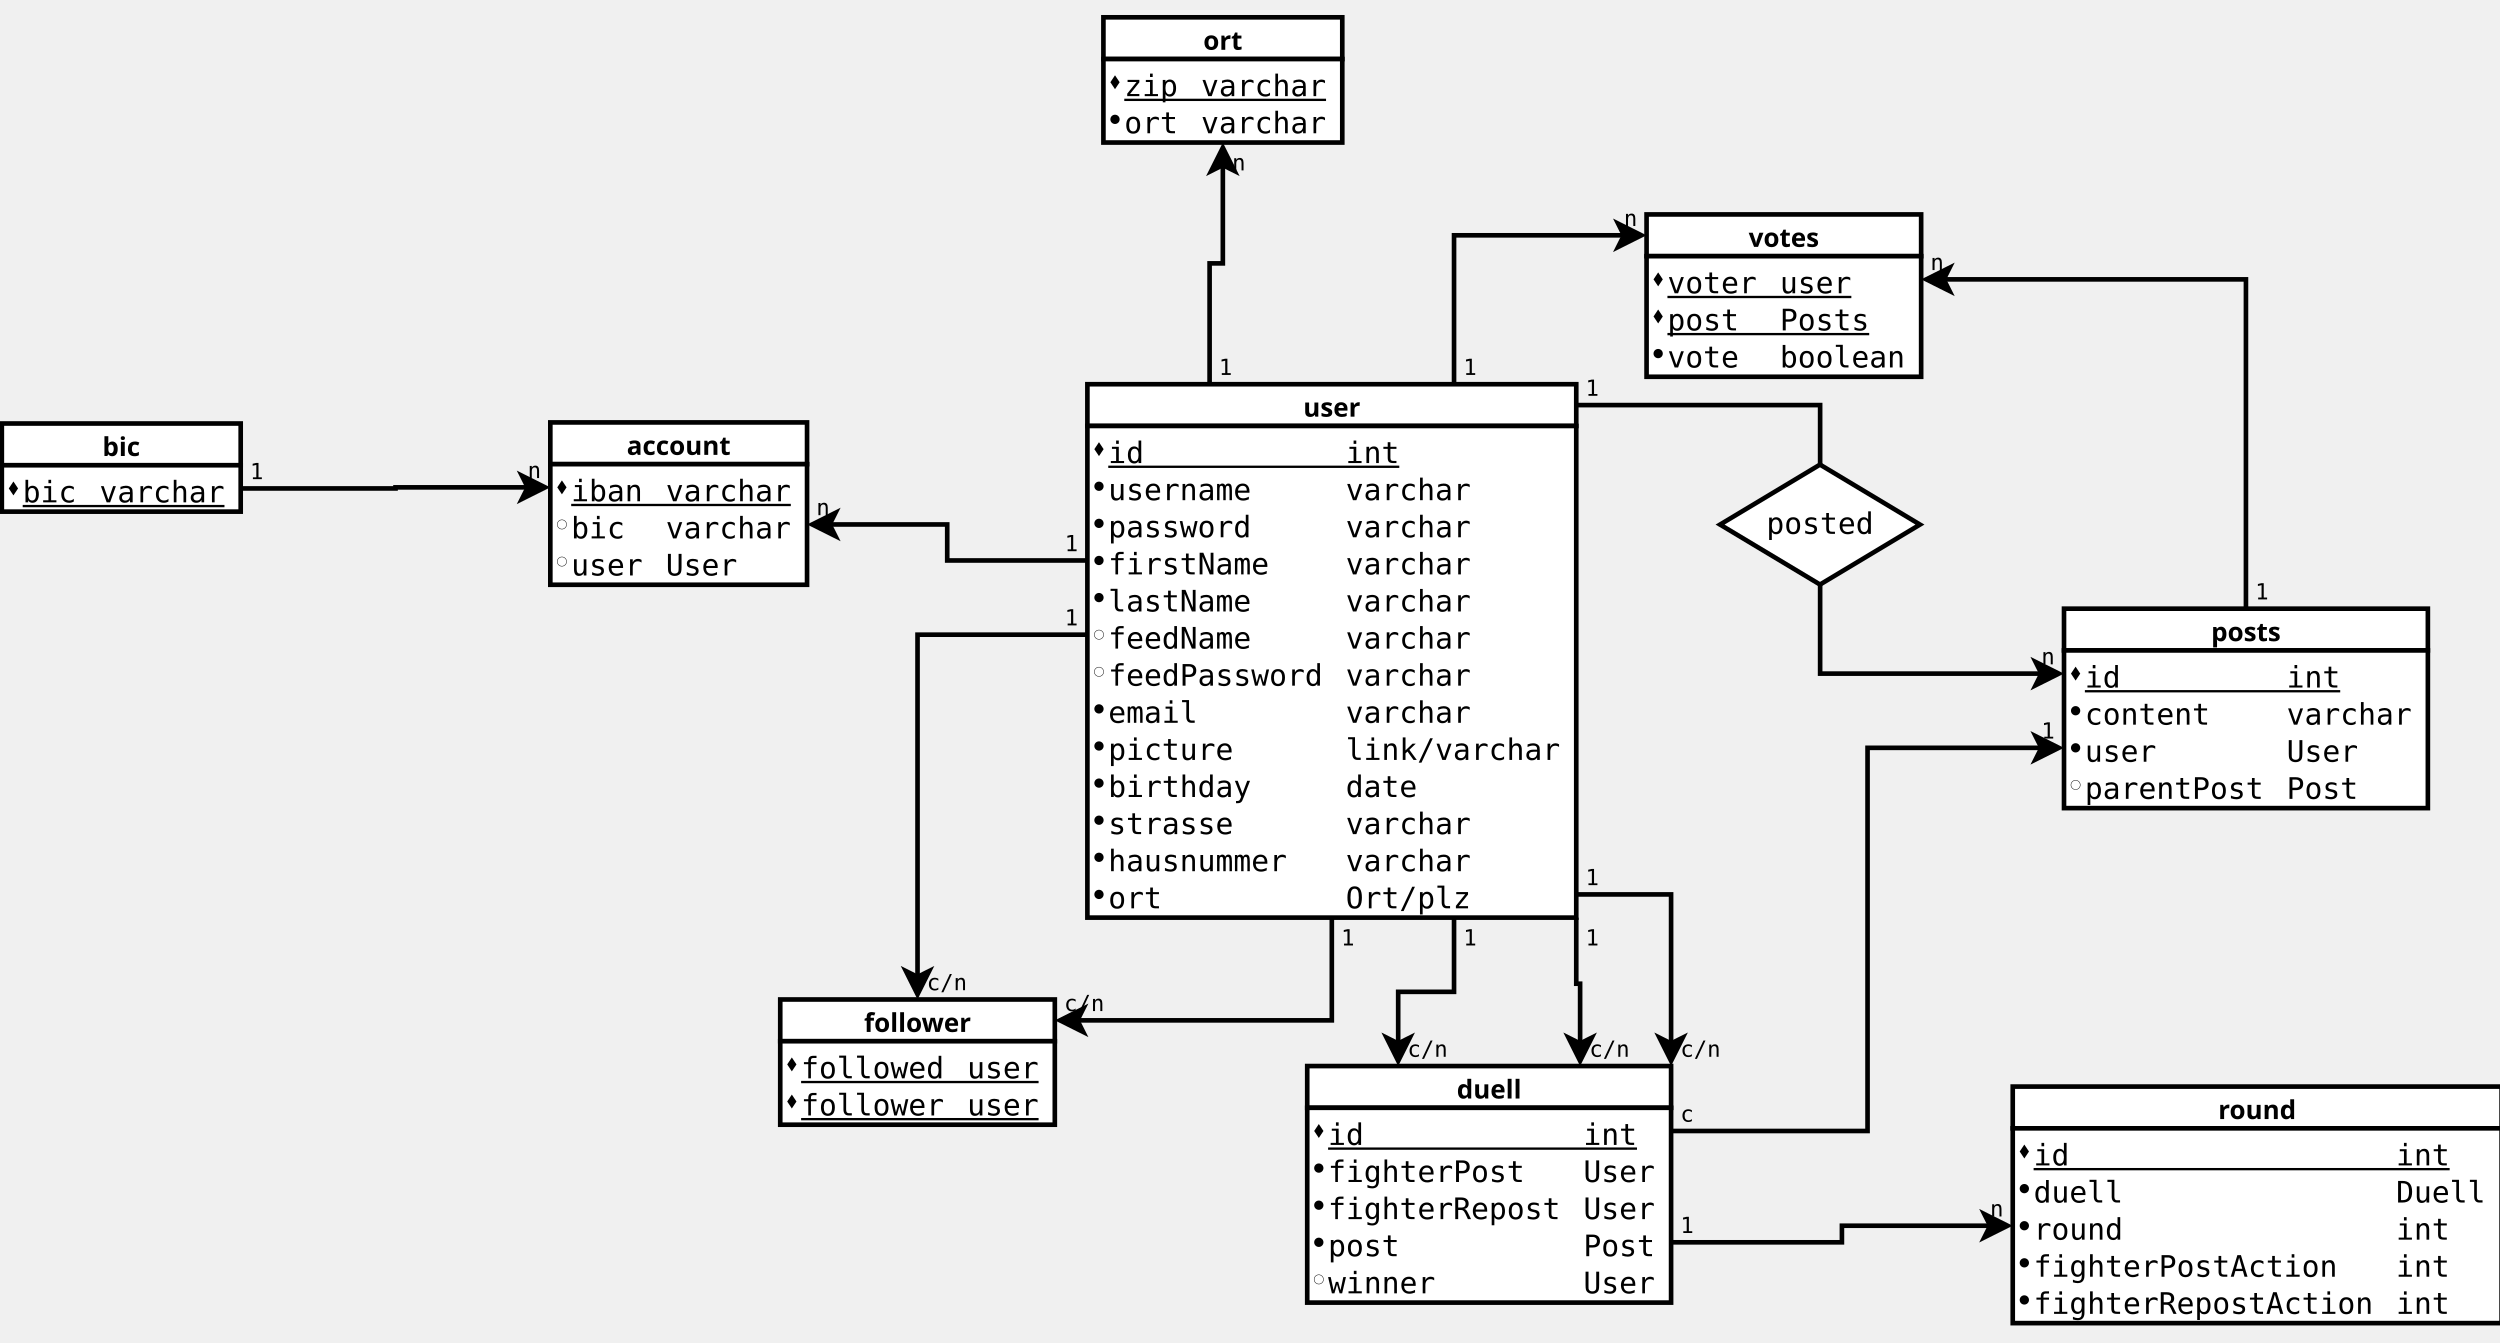
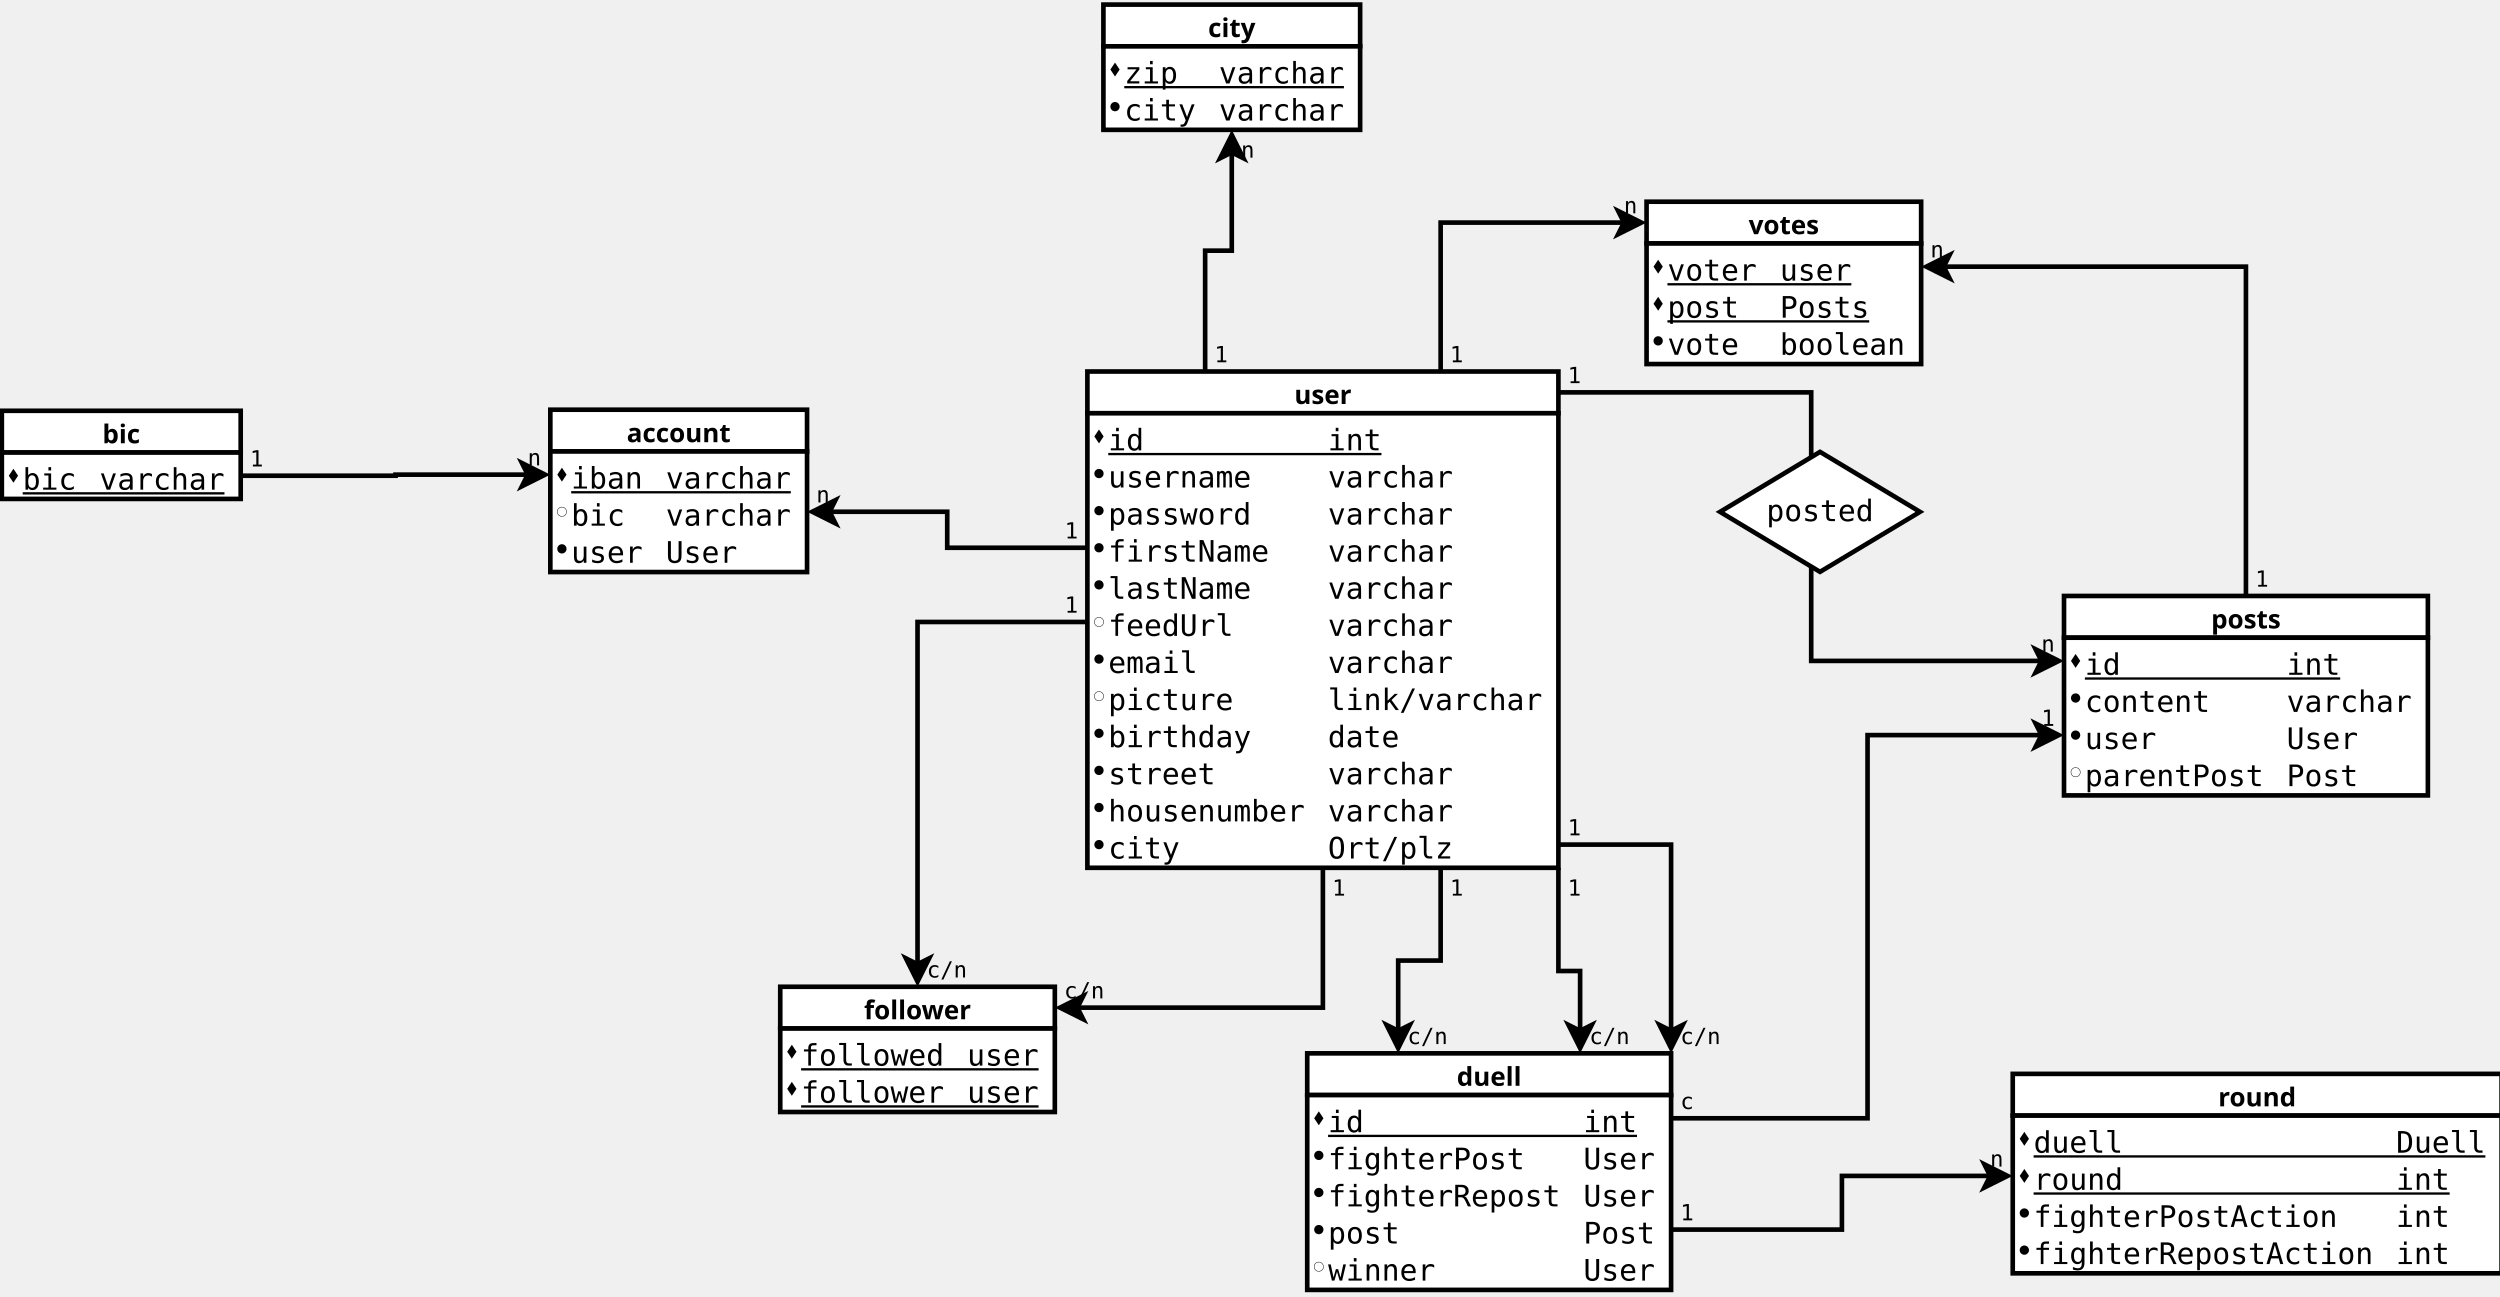
- <svg xmlns="http://www.w3.org/2000/svg" width="54cm" height="29cm" viewBox="-149 1 1078 564">
-   <g>
-     <rect style="fill: #ffffff" x="319.88" y="159.213" width="210.8" height="18" />
-     <rect style="fill: none; fill-opacity:0; stroke-width: 2; stroke: #000000" x="319.88" y="159.213" width="210.8" height="18" />
-     <text font-size="11.2" style="fill: #000000;text-anchor:middle;font-family:sans-serif;font-style:normal;font-weight:700" x="425.28" y="173.213">user</text>
-     <rect style="fill: #ffffff" x="319.88" y="177.213" width="210.8" height="212" />
-     <rect style="fill: none; fill-opacity:0; stroke-width: 2; stroke: #000000" x="319.88" y="177.213" width="210.8" height="212" />
+ <svg xmlns="http://www.w3.org/2000/svg" width="54cm" height="28cm" viewBox="-149 1 1078 555">
+   <g>
+     <rect style="fill: #ffffff" x="319.88" y="159.213" width="203.1" height="18" />
+     <rect style="fill: none; fill-opacity:0; stroke-width: 2; stroke: #000000" x="319.88" y="159.213" width="203.1" height="18" />
+     <text font-size="11.2" style="fill: #000000;text-anchor:middle;font-family:sans-serif;font-style:normal;font-weight:700" x="421.43" y="173.213">user</text>
+     <rect style="fill: #ffffff" x="319.88" y="177.213" width="203.1" height="196" />
+     <rect style="fill: none; fill-opacity:0; stroke-width: 2; stroke: #000000" x="319.88" y="177.213" width="203.1" height="196" />
    <polygon style="fill: #000000" points="322.88,187.213 324.88,190.213 326.88,187.213 324.88,184.213 " />
    <text font-size="12.8" style="fill: #000000;text-anchor:start;font-family:monospace;font-style:normal;font-weight:normal" x="328.88" y="193.213">id</text>
-     <text font-size="12.8" style="fill: #000000;text-anchor:start;font-family:monospace;font-style:normal;font-weight:normal" x="431.28" y="193.213">int</text>
-     <line style="fill: none; fill-opacity:0; stroke-width: 1; stroke: #000000" x1="328.88" y1="194.813" x2="454.38" y2="194.813" />
+     <text font-size="12.8" style="fill: #000000;text-anchor:start;font-family:monospace;font-style:normal;font-weight:normal" x="423.58" y="193.213">int</text>
+     <line style="fill: none; fill-opacity:0; stroke-width: 1; stroke: #000000" x1="328.88" y1="194.813" x2="446.68" y2="194.813" />
    <ellipse style="fill: #000000" cx="324.88" cy="203.213" rx="2" ry="2" />
    <text font-size="12.8" style="fill: #000000;text-anchor:start;font-family:monospace;font-style:normal;font-weight:normal" x="328.88" y="209.213">username</text>
-     <text font-size="12.8" style="fill: #000000;text-anchor:start;font-family:monospace;font-style:normal;font-weight:normal" x="431.28" y="209.213">varchar</text>
+     <text font-size="12.8" style="fill: #000000;text-anchor:start;font-family:monospace;font-style:normal;font-weight:normal" x="423.58" y="209.213">varchar</text>
    <ellipse style="fill: #000000" cx="324.88" cy="219.213" rx="2" ry="2" />
    <text font-size="12.8" style="fill: #000000;text-anchor:start;font-family:monospace;font-style:normal;font-weight:normal" x="328.88" y="225.213">password</text>
-     <text font-size="12.8" style="fill: #000000;text-anchor:start;font-family:monospace;font-style:normal;font-weight:normal" x="431.28" y="225.213">varchar</text>
+     <text font-size="12.8" style="fill: #000000;text-anchor:start;font-family:monospace;font-style:normal;font-weight:normal" x="423.58" y="225.213">varchar</text>
    <ellipse style="fill: #000000" cx="324.88" cy="235.213" rx="2" ry="2" />
    <text font-size="12.8" style="fill: #000000;text-anchor:start;font-family:monospace;font-style:normal;font-weight:normal" x="328.88" y="241.213">firstName</text>
-     <text font-size="12.8" style="fill: #000000;text-anchor:start;font-family:monospace;font-style:normal;font-weight:normal" x="431.28" y="241.213">varchar</text>
+     <text font-size="12.8" style="fill: #000000;text-anchor:start;font-family:monospace;font-style:normal;font-weight:normal" x="423.58" y="241.213">varchar</text>
    <ellipse style="fill: #000000" cx="324.88" cy="251.213" rx="2" ry="2" />
    <text font-size="12.8" style="fill: #000000;text-anchor:start;font-family:monospace;font-style:normal;font-weight:normal" x="328.88" y="257.213">lastName</text>
-     <text font-size="12.8" style="fill: #000000;text-anchor:start;font-family:monospace;font-style:normal;font-weight:normal" x="431.28" y="257.213">varchar</text>
+     <text font-size="12.8" style="fill: #000000;text-anchor:start;font-family:monospace;font-style:normal;font-weight:normal" x="423.58" y="257.213">varchar</text>
    <ellipse style="fill: none; fill-opacity:0; stroke-width: 0.2; stroke: #000000" cx="324.88" cy="267.213" rx="2" ry="2" />
-     <text font-size="12.8" style="fill: #000000;text-anchor:start;font-family:monospace;font-style:normal;font-weight:normal" x="328.88" y="273.213">feedName</text>
-     <text font-size="12.8" style="fill: #000000;text-anchor:start;font-family:monospace;font-style:normal;font-weight:normal" x="431.28" y="273.213">varchar</text>
-     <ellipse style="fill: none; fill-opacity:0; stroke-width: 0.2; stroke: #000000" cx="324.88" cy="283.213" rx="2" ry="2" />
-     <text font-size="12.8" style="fill: #000000;text-anchor:start;font-family:monospace;font-style:normal;font-weight:normal" x="328.88" y="289.213">feedPassword</text>
-     <text font-size="12.8" style="fill: #000000;text-anchor:start;font-family:monospace;font-style:normal;font-weight:normal" x="431.28" y="289.213">varchar</text>
-     <ellipse style="fill: #000000" cx="324.88" cy="299.213" rx="2" ry="2" />
-     <text font-size="12.8" style="fill: #000000;text-anchor:start;font-family:monospace;font-style:normal;font-weight:normal" x="328.88" y="305.213">email</text>
-     <text font-size="12.8" style="fill: #000000;text-anchor:start;font-family:monospace;font-style:normal;font-weight:normal" x="431.28" y="305.213">varchar</text>
+     <text font-size="12.8" style="fill: #000000;text-anchor:start;font-family:monospace;font-style:normal;font-weight:normal" x="328.88" y="273.213">feedUrl</text>
+     <text font-size="12.8" style="fill: #000000;text-anchor:start;font-family:monospace;font-style:normal;font-weight:normal" x="423.58" y="273.213">varchar</text>
+     <ellipse style="fill: #000000" cx="324.88" cy="283.213" rx="2" ry="2" />
+     <text font-size="12.8" style="fill: #000000;text-anchor:start;font-family:monospace;font-style:normal;font-weight:normal" x="328.88" y="289.213">email</text>
+     <text font-size="12.8" style="fill: #000000;text-anchor:start;font-family:monospace;font-style:normal;font-weight:normal" x="423.58" y="289.213">varchar</text>
+     <ellipse style="fill: none; fill-opacity:0; stroke-width: 0.2; stroke: #000000" cx="324.88" cy="299.213" rx="2" ry="2" />
+     <text font-size="12.8" style="fill: #000000;text-anchor:start;font-family:monospace;font-style:normal;font-weight:normal" x="328.88" y="305.213">picture</text>
+     <text font-size="12.8" style="fill: #000000;text-anchor:start;font-family:monospace;font-style:normal;font-weight:normal" x="423.58" y="305.213">link/varchar</text>
    <ellipse style="fill: #000000" cx="324.88" cy="315.213" rx="2" ry="2" />
-     <text font-size="12.8" style="fill: #000000;text-anchor:start;font-family:monospace;font-style:normal;font-weight:normal" x="328.88" y="321.213">picture</text>
-     <text font-size="12.8" style="fill: #000000;text-anchor:start;font-family:monospace;font-style:normal;font-weight:normal" x="431.28" y="321.213">link/varchar</text>
+     <text font-size="12.8" style="fill: #000000;text-anchor:start;font-family:monospace;font-style:normal;font-weight:normal" x="328.88" y="321.213">birthday</text>
+     <text font-size="12.8" style="fill: #000000;text-anchor:start;font-family:monospace;font-style:normal;font-weight:normal" x="423.58" y="321.213">date</text>
    <ellipse style="fill: #000000" cx="324.88" cy="331.213" rx="2" ry="2" />
-     <text font-size="12.8" style="fill: #000000;text-anchor:start;font-family:monospace;font-style:normal;font-weight:normal" x="328.88" y="337.213">birthday</text>
-     <text font-size="12.8" style="fill: #000000;text-anchor:start;font-family:monospace;font-style:normal;font-weight:normal" x="431.28" y="337.213">date</text>
+     <text font-size="12.8" style="fill: #000000;text-anchor:start;font-family:monospace;font-style:normal;font-weight:normal" x="328.88" y="337.213">street</text>
+     <text font-size="12.8" style="fill: #000000;text-anchor:start;font-family:monospace;font-style:normal;font-weight:normal" x="423.58" y="337.213">varchar</text>
    <ellipse style="fill: #000000" cx="324.88" cy="347.213" rx="2" ry="2" />
-     <text font-size="12.8" style="fill: #000000;text-anchor:start;font-family:monospace;font-style:normal;font-weight:normal" x="328.88" y="353.213">strasse</text>
-     <text font-size="12.8" style="fill: #000000;text-anchor:start;font-family:monospace;font-style:normal;font-weight:normal" x="431.28" y="353.213">varchar</text>
+     <text font-size="12.8" style="fill: #000000;text-anchor:start;font-family:monospace;font-style:normal;font-weight:normal" x="328.88" y="353.213">housenumber</text>
+     <text font-size="12.8" style="fill: #000000;text-anchor:start;font-family:monospace;font-style:normal;font-weight:normal" x="423.58" y="353.213">varchar</text>
    <ellipse style="fill: #000000" cx="324.88" cy="363.213" rx="2" ry="2" />
-     <text font-size="12.8" style="fill: #000000;text-anchor:start;font-family:monospace;font-style:normal;font-weight:normal" x="328.88" y="369.213">hausnummer</text>
-     <text font-size="12.8" style="fill: #000000;text-anchor:start;font-family:monospace;font-style:normal;font-weight:normal" x="431.28" y="369.213">varchar</text>
-     <ellipse style="fill: #000000" cx="324.88" cy="379.213" rx="2" ry="2" />
-     <text font-size="12.8" style="fill: #000000;text-anchor:start;font-family:monospace;font-style:normal;font-weight:normal" x="328.88" y="385.213">ort</text>
-     <text font-size="12.8" style="fill: #000000;text-anchor:start;font-family:monospace;font-style:normal;font-weight:normal" x="431.28" y="385.213">Ort/plz</text>
+     <text font-size="12.8" style="fill: #000000;text-anchor:start;font-family:monospace;font-style:normal;font-weight:normal" x="328.88" y="369.213">city</text>
+     <text font-size="12.8" style="fill: #000000;text-anchor:start;font-family:monospace;font-style:normal;font-weight:normal" x="423.58" y="369.213">Ort/plz</text>
  </g>
  <g>
    <rect style="fill: #ffffff" x="741" y="256" width="156.9" height="18" />
    <rect style="fill: none; fill-opacity:0; stroke-width: 2; stroke: #000000" x="741" y="256" width="156.9" height="18" />
    <text font-size="11.2" style="fill: #000000;text-anchor:middle;font-family:sans-serif;font-style:normal;font-weight:700" x="819.45" y="270">posts</text>
    <rect style="fill: #ffffff" x="741" y="274" width="156.9" height="68" />
    <rect style="fill: none; fill-opacity:0; stroke-width: 2; stroke: #000000" x="741" y="274" width="156.9" height="68" />
    <polygon style="fill: #000000" points="744,284 746,287 748,284 746,281 " />
    <text font-size="12.8" style="fill: #000000;text-anchor:start;font-family:monospace;font-style:normal;font-weight:normal" x="750" y="290">id</text>
    <text font-size="12.8" style="fill: #000000;text-anchor:start;font-family:monospace;font-style:normal;font-weight:normal" x="837" y="290">int</text>
    <line style="fill: none; fill-opacity:0; stroke-width: 1; stroke: #000000" x1="750" y1="291.6" x2="860.1" y2="291.6" />
    <ellipse style="fill: #000000" cx="746" cy="300" rx="2" ry="2" />
    <text font-size="12.8" style="fill: #000000;text-anchor:start;font-family:monospace;font-style:normal;font-weight:normal" x="750" y="306">content</text>
    <text font-size="12.8" style="fill: #000000;text-anchor:start;font-family:monospace;font-style:normal;font-weight:normal" x="837" y="306">varchar</text>
    <ellipse style="fill: #000000" cx="746" cy="316" rx="2" ry="2" />
    <text font-size="12.8" style="fill: #000000;text-anchor:start;font-family:monospace;font-style:normal;font-weight:normal" x="750" y="322">user</text>
    <text font-size="12.8" style="fill: #000000;text-anchor:start;font-family:monospace;font-style:normal;font-weight:normal" x="837" y="322">User</text>
    <ellipse style="fill: none; fill-opacity:0; stroke-width: 0.2; stroke: #000000" cx="746" cy="332" rx="2" ry="2" />
    <text font-size="12.8" style="fill: #000000;text-anchor:start;font-family:monospace;font-style:normal;font-weight:normal" x="750" y="338">parentPost</text>
    <text font-size="12.8" style="fill: #000000;text-anchor:start;font-family:monospace;font-style:normal;font-weight:normal" x="837" y="338">Post</text>
  </g>
  <g>
-     <polyline style="fill: none; fill-opacity:0; stroke-width: 2; stroke: #000000" points="530.68,168.213 635.84,168.213 635.84,284 731.264,284 " />
+     <polyline style="fill: none; fill-opacity:0; stroke-width: 2; stroke: #000000" points="522.98,168.213 631.99,168.213 631.99,284 731.264,284 " />
    <polygon style="fill: #000000" points="738.764,284 728.764,289 731.264,284 728.764,279 " />
    <polygon style="fill: none; fill-opacity:0; stroke-width: 2; stroke: #000000" points="738.764,284 728.764,289 731.264,284 728.764,279 " />
-     <text font-size="9.6" style="fill: #000000;text-anchor:start;font-family:monospace;font-style:normal;font-weight:normal" x="534.68" y="164.213">1</text>
+     <text font-size="9.6" style="fill: #000000;text-anchor:start;font-family:monospace;font-style:normal;font-weight:normal" x="526.98" y="164.213">1</text>
    <text font-size="9.6" style="fill: #000000;text-anchor:end;font-family:monospace;font-style:normal;font-weight:normal" x="737" y="280">n</text>
  </g>
  <g>
    <rect style="fill: #ffffff" x="187.438" y="424.514" width="118.4" height="18" />
    <rect style="fill: none; fill-opacity:0; stroke-width: 2; stroke: #000000" x="187.438" y="424.514" width="118.4" height="18" />
    <text font-size="11.2" style="fill: #000000;text-anchor:middle;font-family:sans-serif;font-style:normal;font-weight:700" x="246.638" y="438.514">follower</text>
    <rect style="fill: #ffffff" x="187.438" y="442.514" width="118.4" height="36" />
    <rect style="fill: none; fill-opacity:0; stroke-width: 2; stroke: #000000" x="187.438" y="442.514" width="118.4" height="36" />
    <polygon style="fill: #000000" points="190.438,452.514 192.438,455.514 194.438,452.514 192.438,449.514 " />
    <text font-size="12.8" style="fill: #000000;text-anchor:start;font-family:monospace;font-style:normal;font-weight:normal" x="196.438" y="458.514">followed</text>
    <text font-size="12.8" style="fill: #000000;text-anchor:start;font-family:monospace;font-style:normal;font-weight:normal" x="268.038" y="458.514">user</text>
    <line style="fill: none; fill-opacity:0; stroke-width: 1; stroke: #000000" x1="196.438" y1="460.114" x2="298.838" y2="460.114" />
    <polygon style="fill: #000000" points="190.438,468.514 192.438,471.514 194.438,468.514 192.438,465.514 " />
    <text font-size="12.8" style="fill: #000000;text-anchor:start;font-family:monospace;font-style:normal;font-weight:normal" x="196.438" y="474.514">follower</text>
    <text font-size="12.8" style="fill: #000000;text-anchor:start;font-family:monospace;font-style:normal;font-weight:normal" x="268.038" y="474.514">user</text>
    <line style="fill: none; fill-opacity:0; stroke-width: 1; stroke: #000000" x1="196.438" y1="476.114" x2="298.838" y2="476.114" />
  </g>
  <g>
    <rect style="fill: #ffffff" x="561" y="86" width="118.4" height="18" />
    <rect style="fill: none; fill-opacity:0; stroke-width: 2; stroke: #000000" x="561" y="86" width="118.4" height="18" />
    <text font-size="11.2" style="fill: #000000;text-anchor:middle;font-family:sans-serif;font-style:normal;font-weight:700" x="620.2" y="100">votes</text>
    <rect style="fill: #ffffff" x="561" y="104" width="118.4" height="52" />
    <rect style="fill: none; fill-opacity:0; stroke-width: 2; stroke: #000000" x="561" y="104" width="118.4" height="52" />
    <polygon style="fill: #000000" points="564,114 566,117 568,114 566,111 " />
    <text font-size="12.8" style="fill: #000000;text-anchor:start;font-family:monospace;font-style:normal;font-weight:normal" x="570" y="120">voter</text>
    <text font-size="12.8" style="fill: #000000;text-anchor:start;font-family:monospace;font-style:normal;font-weight:normal" x="618.5" y="120">user</text>
    <line style="fill: none; fill-opacity:0; stroke-width: 1; stroke: #000000" x1="570" y1="121.6" x2="649.3" y2="121.6" />
    <polygon style="fill: #000000" points="564,130 566,133 568,130 566,127 " />
    <text font-size="12.8" style="fill: #000000;text-anchor:start;font-family:monospace;font-style:normal;font-weight:normal" x="570" y="136">post</text>
    <text font-size="12.8" style="fill: #000000;text-anchor:start;font-family:monospace;font-style:normal;font-weight:normal" x="618.5" y="136">Posts</text>
    <line style="fill: none; fill-opacity:0; stroke-width: 1; stroke: #000000" x1="570" y1="137.6" x2="657" y2="137.6" />
    <ellipse style="fill: #000000" cx="566" cy="146" rx="2" ry="2" />
    <text font-size="12.8" style="fill: #000000;text-anchor:start;font-family:monospace;font-style:normal;font-weight:normal" x="570" y="152">vote</text>
    <text font-size="12.8" style="fill: #000000;text-anchor:start;font-family:monospace;font-style:normal;font-weight:normal" x="618.5" y="152">boolean</text>
  </g>
  <g>
    <polyline style="fill: none; fill-opacity:0; stroke-width: 2; stroke: #000000" points="319.88,267.213 246.638,267.213 246.638,414.778 " />
    <polygon style="fill: #000000" points="246.638,422.278 241.638,412.278 246.638,414.778 251.638,412.278 " />
    <polygon style="fill: none; fill-opacity:0; stroke-width: 2; stroke: #000000" points="246.638,422.278 241.638,412.278 246.638,414.778 251.638,412.278 " />
    <text font-size="9.6" style="fill: #000000;text-anchor:end;font-family:monospace;font-style:normal;font-weight:normal" x="315.88" y="263.213">1</text>
    <text font-size="9.6" style="fill: #000000;text-anchor:start;font-family:monospace;font-style:normal;font-weight:normal" x="250.638" y="420.514">c/n</text>
  </g>
  <g>
-     <polyline style="fill: none; fill-opacity:0; stroke-width: 2; stroke: #000000" points="477.98,159.213 477.98,95 551.264,95 " />
+     <polyline style="fill: none; fill-opacity:0; stroke-width: 2; stroke: #000000" points="472.205,159.213 472.205,95 551.264,95 " />
    <polygon style="fill: #000000" points="558.764,95 548.764,100 551.264,95 548.764,90 " />
    <polygon style="fill: none; fill-opacity:0; stroke-width: 2; stroke: #000000" points="558.764,95 548.764,100 551.264,95 548.764,90 " />
-     <text font-size="9.6" style="fill: #000000;text-anchor:start;font-family:monospace;font-style:normal;font-weight:normal" x="481.98" y="155.213">1</text>
+     <text font-size="9.6" style="fill: #000000;text-anchor:start;font-family:monospace;font-style:normal;font-weight:normal" x="476.205" y="155.213">1</text>
    <text font-size="9.6" style="fill: #000000;text-anchor:end;font-family:monospace;font-style:normal;font-weight:normal" x="557" y="91">n</text>
  </g>
  <g>
    <polyline style="fill: none; fill-opacity:0; stroke-width: 2; stroke: #000000" points="819.45,256 819.45,114 689.136,114 " />
    <polygon style="fill: #000000" points="681.636,114 691.636,109 689.136,114 691.636,119 " />
    <polygon style="fill: none; fill-opacity:0; stroke-width: 2; stroke: #000000" points="681.636,114 691.636,109 689.136,114 691.636,119 " />
    <text font-size="9.6" style="fill: #000000;text-anchor:start;font-family:monospace;font-style:normal;font-weight:normal" x="823.45" y="252">1</text>
    <text font-size="9.6" style="fill: #000000;text-anchor:start;font-family:monospace;font-style:normal;font-weight:normal" x="683.4" y="110">n</text>
  </g>
  <g>
-     <polyline style="fill: none; fill-opacity:0; stroke-width: 2; stroke: #000000" points="425.28,389.213 425.28,433.514 315.574,433.514 " />
+     <polyline style="fill: none; fill-opacity:0; stroke-width: 2; stroke: #000000" points="421.43,373.213 421.43,433.514 315.574,433.514 " />
    <polygon style="fill: #000000" points="308.074,433.514 318.074,428.514 315.574,433.514 318.074,438.514 " />
    <polygon style="fill: none; fill-opacity:0; stroke-width: 2; stroke: #000000" points="308.074,433.514 318.074,428.514 315.574,433.514 318.074,438.514 " />
-     <text font-size="9.6" style="fill: #000000;text-anchor:start;font-family:monospace;font-style:normal;font-weight:normal" x="429.28" y="401.213">1</text>
+     <text font-size="9.6" style="fill: #000000;text-anchor:start;font-family:monospace;font-style:normal;font-weight:normal" x="425.43" y="385.213">1</text>
    <text font-size="9.6" style="fill: #000000;text-anchor:start;font-family:monospace;font-style:normal;font-weight:normal" x="309.838" y="429.514">c/n</text>
  </g>
  <g>
    <polygon style="fill: #ffffff" points="592.686,219.736 635.786,193.876 678.886,219.736 635.786,245.596 " />
    <polygon style="fill: none; fill-opacity:0; stroke-width: 2; stroke: #000000" points="592.686,219.736 635.786,193.876 678.886,219.736 635.786,245.596 " />
    <text font-size="12.8" style="fill: #000000;text-anchor:end;font-family:monospace;font-style:normal;font-weight:normal" x="586.686" y="213.736" />
    <text font-size="12.8" style="fill: #000000;text-anchor:start;font-family:monospace;font-style:normal;font-weight:normal" x="684.886" y="213.736" />
    <text font-size="12.8" style="fill: #000000;text-anchor:middle;font-family:monospace;font-style:normal;font-weight:normal" x="635.786" y="223.736">posted</text>
  </g>
  <g>
    <rect style="fill: #ffffff" x="414.672" y="453.22" width="156.9" height="18" />
    <rect style="fill: none; fill-opacity:0; stroke-width: 2; stroke: #000000" x="414.672" y="453.22" width="156.9" height="18" />
    <text font-size="11.2" style="fill: #000000;text-anchor:middle;font-family:sans-serif;font-style:normal;font-weight:700" x="493.122" y="467.22">duell</text>
    <rect style="fill: #ffffff" x="414.672" y="471.22" width="156.9" height="84" />
    <rect style="fill: none; fill-opacity:0; stroke-width: 2; stroke: #000000" x="414.672" y="471.22" width="156.9" height="84" />
    <polygon style="fill: #000000" points="417.672,481.22 419.672,484.22 421.672,481.22 419.672,478.22 " />
    <text font-size="12.8" style="fill: #000000;text-anchor:start;font-family:monospace;font-style:normal;font-weight:normal" x="423.672" y="487.22">id</text>
    <text font-size="12.8" style="fill: #000000;text-anchor:start;font-family:monospace;font-style:normal;font-weight:normal" x="533.772" y="487.22">int</text>
    <line style="fill: none; fill-opacity:0; stroke-width: 1; stroke: #000000" x1="423.672" y1="488.82" x2="556.872" y2="488.82" />
    <ellipse style="fill: #000000" cx="419.672" cy="497.22" rx="2" ry="2" />
    <text font-size="12.8" style="fill: #000000;text-anchor:start;font-family:monospace;font-style:normal;font-weight:normal" x="423.672" y="503.22">fighterPost</text>
    <text font-size="12.8" style="fill: #000000;text-anchor:start;font-family:monospace;font-style:normal;font-weight:normal" x="533.772" y="503.22">User</text>
    <ellipse style="fill: #000000" cx="419.672" cy="513.22" rx="2" ry="2" />
    <text font-size="12.8" style="fill: #000000;text-anchor:start;font-family:monospace;font-style:normal;font-weight:normal" x="423.672" y="519.22">fighterRepost</text>
    <text font-size="12.8" style="fill: #000000;text-anchor:start;font-family:monospace;font-style:normal;font-weight:normal" x="533.772" y="519.22">User</text>
    <ellipse style="fill: #000000" cx="419.672" cy="529.22" rx="2" ry="2" />
    <text font-size="12.8" style="fill: #000000;text-anchor:start;font-family:monospace;font-style:normal;font-weight:normal" x="423.672" y="535.22">post</text>
    <text font-size="12.8" style="fill: #000000;text-anchor:start;font-family:monospace;font-style:normal;font-weight:normal" x="533.772" y="535.22">Post</text>
    <ellipse style="fill: none; fill-opacity:0; stroke-width: 0.2; stroke: #000000" cx="419.672" cy="545.22" rx="2" ry="2" />
    <text font-size="12.8" style="fill: #000000;text-anchor:start;font-family:monospace;font-style:normal;font-weight:normal" x="423.672" y="551.22">winner</text>
    <text font-size="12.8" style="fill: #000000;text-anchor:start;font-family:monospace;font-style:normal;font-weight:normal" x="533.772" y="551.22">User</text>
  </g>
  <g>
-     <polyline style="fill: none; fill-opacity:0; stroke-width: 2; stroke: #000000" points="477.98,389.213 477.98,421.216 453.897,421.216 453.897,443.484 " />
+     <polyline style="fill: none; fill-opacity:0; stroke-width: 2; stroke: #000000" points="472.205,373.213 472.205,413.216 453.897,413.216 453.897,443.484 " />
    <polygon style="fill: #000000" points="453.897,450.984 448.897,440.984 453.897,443.484 458.897,440.984 " />
    <polygon style="fill: none; fill-opacity:0; stroke-width: 2; stroke: #000000" points="453.897,450.984 448.897,440.984 453.897,443.484 458.897,440.984 " />
-     <text font-size="9.6" style="fill: #000000;text-anchor:start;font-family:monospace;font-style:normal;font-weight:normal" x="481.98" y="401.213">1</text>
+     <text font-size="9.6" style="fill: #000000;text-anchor:start;font-family:monospace;font-style:normal;font-weight:normal" x="476.205" y="385.213">1</text>
    <text font-size="9.6" style="fill: #000000;text-anchor:start;font-family:monospace;font-style:normal;font-weight:normal" x="457.897" y="449.22">c/n</text>
  </g>
  <g>
    <rect style="fill: #ffffff" x="718.894" y="462.072" width="210.8" height="18" />
    <rect style="fill: none; fill-opacity:0; stroke-width: 2; stroke: #000000" x="718.894" y="462.072" width="210.8" height="18" />
    <text font-size="11.2" style="fill: #000000;text-anchor:middle;font-family:sans-serif;font-style:normal;font-weight:700" x="824.294" y="476.072">round</text>
-     <rect style="fill: #ffffff" x="718.894" y="480.072" width="210.8" height="84" />
-     <rect style="fill: none; fill-opacity:0; stroke-width: 2; stroke: #000000" x="718.894" y="480.072" width="210.8" height="84" />
+     <rect style="fill: #ffffff" x="718.894" y="480.072" width="210.8" height="68" />
+     <rect style="fill: none; fill-opacity:0; stroke-width: 2; stroke: #000000" x="718.894" y="480.072" width="210.8" height="68" />
    <polygon style="fill: #000000" points="721.894,490.072 723.894,493.072 725.894,490.072 723.894,487.072 " />
-     <text font-size="12.8" style="fill: #000000;text-anchor:start;font-family:monospace;font-style:normal;font-weight:normal" x="727.894" y="496.072">id</text>
-     <text font-size="12.8" style="fill: #000000;text-anchor:start;font-family:monospace;font-style:normal;font-weight:normal" x="884.194" y="496.072">int</text>
-     <line style="fill: none; fill-opacity:0; stroke-width: 1; stroke: #000000" x1="727.894" y1="497.672" x2="907.294" y2="497.672" />
-     <ellipse style="fill: #000000" cx="723.894" cy="506.072" rx="2" ry="2" />
-     <text font-size="12.8" style="fill: #000000;text-anchor:start;font-family:monospace;font-style:normal;font-weight:normal" x="727.894" y="512.072">duell</text>
-     <text font-size="12.8" style="fill: #000000;text-anchor:start;font-family:monospace;font-style:normal;font-weight:normal" x="884.194" y="512.072">Duell</text>
+     <text font-size="12.8" style="fill: #000000;text-anchor:start;font-family:monospace;font-style:normal;font-weight:normal" x="727.894" y="496.072">duell</text>
+     <text font-size="12.8" style="fill: #000000;text-anchor:start;font-family:monospace;font-style:normal;font-weight:normal" x="884.194" y="496.072">Duell</text>
+     <line style="fill: none; fill-opacity:0; stroke-width: 1; stroke: #000000" x1="727.894" y1="497.672" x2="922.694" y2="497.672" />
+     <polygon style="fill: #000000" points="721.894,506.072 723.894,509.072 725.894,506.072 723.894,503.072 " />
+     <text font-size="12.8" style="fill: #000000;text-anchor:start;font-family:monospace;font-style:normal;font-weight:normal" x="727.894" y="512.072">round</text>
+     <text font-size="12.8" style="fill: #000000;text-anchor:start;font-family:monospace;font-style:normal;font-weight:normal" x="884.194" y="512.072">int</text>
+     <line style="fill: none; fill-opacity:0; stroke-width: 1; stroke: #000000" x1="727.894" y1="513.672" x2="907.294" y2="513.672" />
    <ellipse style="fill: #000000" cx="723.894" cy="522.072" rx="2" ry="2" />
-     <text font-size="12.8" style="fill: #000000;text-anchor:start;font-family:monospace;font-style:normal;font-weight:normal" x="727.894" y="528.072">round</text>
+     <text font-size="12.8" style="fill: #000000;text-anchor:start;font-family:monospace;font-style:normal;font-weight:normal" x="727.894" y="528.072">fighterPostAction</text>
    <text font-size="12.8" style="fill: #000000;text-anchor:start;font-family:monospace;font-style:normal;font-weight:normal" x="884.194" y="528.072">int</text>
    <ellipse style="fill: #000000" cx="723.894" cy="538.072" rx="2" ry="2" />
-     <text font-size="12.8" style="fill: #000000;text-anchor:start;font-family:monospace;font-style:normal;font-weight:normal" x="727.894" y="544.072">fighterPostAction</text>
+     <text font-size="12.8" style="fill: #000000;text-anchor:start;font-family:monospace;font-style:normal;font-weight:normal" x="727.894" y="544.072">fighterRepostAction</text>
    <text font-size="12.8" style="fill: #000000;text-anchor:start;font-family:monospace;font-style:normal;font-weight:normal" x="884.194" y="544.072">int</text>
-     <ellipse style="fill: #000000" cx="723.894" cy="554.072" rx="2" ry="2" />
-     <text font-size="12.8" style="fill: #000000;text-anchor:start;font-family:monospace;font-style:normal;font-weight:normal" x="727.894" y="560.072">fighterRepostAction</text>
-     <text font-size="12.8" style="fill: #000000;text-anchor:start;font-family:monospace;font-style:normal;font-weight:normal" x="884.194" y="560.072">int</text>
-   </g>
-   <g>
-     <polyline style="fill: none; fill-opacity:0; stroke-width: 2; stroke: #000000" points="571.572,529.22 645.233,529.22 645.233,522.072 709.158,522.072 " />
-     <polygon style="fill: #000000" points="716.658,522.072 706.658,527.072 709.158,522.072 706.658,517.072 " />
-     <polygon style="fill: none; fill-opacity:0; stroke-width: 2; stroke: #000000" points="716.658,522.072 706.658,527.072 709.158,522.072 706.658,517.072 " />
+   </g>
+   <g>
+     <polyline style="fill: none; fill-opacity:0; stroke-width: 2; stroke: #000000" points="571.572,529.22 645.233,529.22 645.233,506.072 709.158,506.072 " />
+     <polygon style="fill: #000000" points="716.658,506.072 706.658,511.072 709.158,506.072 706.658,501.072 " />
+     <polygon style="fill: none; fill-opacity:0; stroke-width: 2; stroke: #000000" points="716.658,506.072 706.658,511.072 709.158,506.072 706.658,501.072 " />
    <text font-size="9.6" style="fill: #000000;text-anchor:start;font-family:monospace;font-style:normal;font-weight:normal" x="575.572" y="525.22">1</text>
-     <text font-size="9.6" style="fill: #000000;text-anchor:end;font-family:monospace;font-style:normal;font-weight:normal" x="714.894" y="518.072">n</text>
+     <text font-size="9.6" style="fill: #000000;text-anchor:end;font-family:monospace;font-style:normal;font-weight:normal" x="714.894" y="502.072">n</text>
  </g>
  <g>
    <rect style="fill: #ffffff" x="88.298" y="175.687" width="110.7" height="18" />
    <rect style="fill: none; fill-opacity:0; stroke-width: 2; stroke: #000000" x="88.298" y="175.687" width="110.7" height="18" />
    <text font-size="11.2" style="fill: #000000;text-anchor:middle;font-family:sans-serif;font-style:normal;font-weight:700" x="143.648" y="189.687">account</text>
    <rect style="fill: #ffffff" x="88.298" y="193.687" width="110.7" height="52" />
    <rect style="fill: none; fill-opacity:0; stroke-width: 2; stroke: #000000" x="88.298" y="193.687" width="110.7" height="52" />
    <polygon style="fill: #000000" points="91.298,203.687 93.298,206.687 95.298,203.687 93.298,200.687 " />
    <text font-size="12.8" style="fill: #000000;text-anchor:start;font-family:monospace;font-style:normal;font-weight:normal" x="97.298" y="209.687">iban</text>
    <text font-size="12.8" style="fill: #000000;text-anchor:start;font-family:monospace;font-style:normal;font-weight:normal" x="138.098" y="209.687">varchar</text>
    <line style="fill: none; fill-opacity:0; stroke-width: 1; stroke: #000000" x1="97.298" y1="211.287" x2="191.998" y2="211.287" />
    <ellipse style="fill: none; fill-opacity:0; stroke-width: 0.2; stroke: #000000" cx="93.298" cy="219.687" rx="2" ry="2" />
    <text font-size="12.8" style="fill: #000000;text-anchor:start;font-family:monospace;font-style:normal;font-weight:normal" x="97.298" y="225.687">bic</text>
    <text font-size="12.8" style="fill: #000000;text-anchor:start;font-family:monospace;font-style:normal;font-weight:normal" x="138.098" y="225.687">varchar</text>
-     <ellipse style="fill: none; fill-opacity:0; stroke-width: 0.2; stroke: #000000" cx="93.298" cy="235.687" rx="2" ry="2" />
+     <ellipse style="fill: #000000" cx="93.298" cy="235.687" rx="2" ry="2" />
    <text font-size="12.8" style="fill: #000000;text-anchor:start;font-family:monospace;font-style:normal;font-weight:normal" x="97.298" y="241.687">user</text>
    <text font-size="12.8" style="fill: #000000;text-anchor:start;font-family:monospace;font-style:normal;font-weight:normal" x="138.098" y="241.687">User</text>
  </g>
  <g>
    <rect style="fill: #ffffff" x="-148.21" y="176.154" width="103" height="18" />
    <rect style="fill: none; fill-opacity:0; stroke-width: 2; stroke: #000000" x="-148.21" y="176.154" width="103" height="18" />
    <text font-size="11.2" style="fill: #000000;text-anchor:middle;font-family:sans-serif;font-style:normal;font-weight:700" x="-96.71" y="190.154"> bic</text>
    <rect style="fill: #ffffff" x="-148.21" y="194.154" width="103" height="20" />
    <rect style="fill: none; fill-opacity:0; stroke-width: 2; stroke: #000000" x="-148.21" y="194.154" width="103" height="20" />
    <polygon style="fill: #000000" points="-145.21,204.154 -143.21,207.154 -141.21,204.154 -143.21,201.154 " />
    <text font-size="12.8" style="fill: #000000;text-anchor:start;font-family:monospace;font-style:normal;font-weight:normal" x="-139.21" y="210.154">bic</text>
    <text font-size="12.8" style="fill: #000000;text-anchor:start;font-family:monospace;font-style:normal;font-weight:normal" x="-106.11" y="210.154">varchar</text>
    <line style="fill: none; fill-opacity:0; stroke-width: 1; stroke: #000000" x1="-139.21" y1="211.754" x2="-52.21" y2="211.754" />
  </g>
  <g>
    <polyline style="fill: none; fill-opacity:0; stroke-width: 2; stroke: #000000" points="319.88,235.213 259.439,235.213 259.439,219.687 208.734,219.687 " />
    <polygon style="fill: #000000" points="201.234,219.687 211.234,214.687 208.734,219.687 211.234,224.687 " />
    <polygon style="fill: none; fill-opacity:0; stroke-width: 2; stroke: #000000" points="201.234,219.687 211.234,214.687 208.734,219.687 211.234,224.687 " />
    <text font-size="9.6" style="fill: #000000;text-anchor:end;font-family:monospace;font-style:normal;font-weight:normal" x="315.88" y="231.213">1</text>
    <text font-size="9.6" style="fill: #000000;text-anchor:start;font-family:monospace;font-style:normal;font-weight:normal" x="202.998" y="215.687">n</text>
  </g>
  <g>
    <polyline style="fill: none; fill-opacity:0; stroke-width: 2; stroke: #000000" points="-45.21,204.154 21.544,204.154 21.544,203.687 78.561,203.687 " />
    <polygon style="fill: #000000" points="86.061,203.687 76.061,208.687 78.561,203.687 76.061,198.687 " />
    <polygon style="fill: none; fill-opacity:0; stroke-width: 2; stroke: #000000" points="86.061,203.687 76.061,208.687 78.561,203.687 76.061,198.687 " />
    <text font-size="9.6" style="fill: #000000;text-anchor:start;font-family:monospace;font-style:normal;font-weight:normal" x="-41.21" y="200.154">1</text>
    <text font-size="9.6" style="fill: #000000;text-anchor:end;font-family:monospace;font-style:normal;font-weight:normal" x="84.298" y="199.687">n</text>
  </g>
  <g>
-     <rect style="fill: #ffffff" x="326.79" y="1" width="103" height="18" />
-     <rect style="fill: none; fill-opacity:0; stroke-width: 2; stroke: #000000" x="326.79" y="1" width="103" height="18" />
-     <text font-size="11.2" style="fill: #000000;text-anchor:middle;font-family:sans-serif;font-style:normal;font-weight:700" x="378.29" y="15">ort</text>
-     <rect style="fill: #ffffff" x="326.79" y="19" width="103" height="36" />
-     <rect style="fill: none; fill-opacity:0; stroke-width: 2; stroke: #000000" x="326.79" y="19" width="103" height="36" />
+     <rect style="fill: #ffffff" x="326.79" y="1" width="110.7" height="18" />
+     <rect style="fill: none; fill-opacity:0; stroke-width: 2; stroke: #000000" x="326.79" y="1" width="110.7" height="18" />
+     <text font-size="11.2" style="fill: #000000;text-anchor:middle;font-family:sans-serif;font-style:normal;font-weight:700" x="382.14" y="15">city</text>
+     <rect style="fill: #ffffff" x="326.79" y="19" width="110.7" height="36" />
+     <rect style="fill: none; fill-opacity:0; stroke-width: 2; stroke: #000000" x="326.79" y="19" width="110.7" height="36" />
    <polygon style="fill: #000000" points="329.79,29 331.79,32 333.79,29 331.79,26 " />
    <text font-size="12.8" style="fill: #000000;text-anchor:start;font-family:monospace;font-style:normal;font-weight:normal" x="335.79" y="35">zip</text>
-     <text font-size="12.8" style="fill: #000000;text-anchor:start;font-family:monospace;font-style:normal;font-weight:normal" x="368.89" y="35">varchar</text>
-     <line style="fill: none; fill-opacity:0; stroke-width: 1; stroke: #000000" x1="335.79" y1="36.6" x2="422.79" y2="36.6" />
+     <text font-size="12.8" style="fill: #000000;text-anchor:start;font-family:monospace;font-style:normal;font-weight:normal" x="376.59" y="35">varchar</text>
+     <line style="fill: none; fill-opacity:0; stroke-width: 1; stroke: #000000" x1="335.79" y1="36.6" x2="430.49" y2="36.6" />
    <ellipse style="fill: #000000" cx="331.79" cy="45" rx="2" ry="2" />
-     <text font-size="12.8" style="fill: #000000;text-anchor:start;font-family:monospace;font-style:normal;font-weight:normal" x="335.79" y="51">ort</text>
-     <text font-size="12.8" style="fill: #000000;text-anchor:start;font-family:monospace;font-style:normal;font-weight:normal" x="368.89" y="51">varchar</text>
-   </g>
-   <g>
-     <polyline style="fill: none; fill-opacity:0; stroke-width: 2; stroke: #000000" points="372.58,159.213 372.58,107.106 378.29,107.106 378.29,64.736 " />
-     <polygon style="fill: #000000" points="378.29,57.236 383.29,67.236 378.29,64.736 373.29,67.236 " />
-     <polygon style="fill: none; fill-opacity:0; stroke-width: 2; stroke: #000000" points="378.29,57.236 383.29,67.236 378.29,64.736 373.29,67.236 " />
-     <text font-size="9.6" style="fill: #000000;text-anchor:start;font-family:monospace;font-style:normal;font-weight:normal" x="376.58" y="155.213">1</text>
-     <text font-size="9.6" style="fill: #000000;text-anchor:start;font-family:monospace;font-style:normal;font-weight:normal" x="382.29" y="67">n</text>
+     <text font-size="12.8" style="fill: #000000;text-anchor:start;font-family:monospace;font-style:normal;font-weight:normal" x="335.79" y="51">city</text>
+     <text font-size="12.8" style="fill: #000000;text-anchor:start;font-family:monospace;font-style:normal;font-weight:normal" x="376.59" y="51">varchar</text>
+   </g>
+   <g>
+     <polyline style="fill: none; fill-opacity:0; stroke-width: 2; stroke: #000000" points="370.655,159.213 370.655,107.106 382.14,107.106 382.14,64.736 " />
+     <polygon style="fill: #000000" points="382.14,57.236 387.14,67.236 382.14,64.736 377.14,67.236 " />
+     <polygon style="fill: none; fill-opacity:0; stroke-width: 2; stroke: #000000" points="382.14,57.236 387.14,67.236 382.14,64.736 377.14,67.236 " />
+     <text font-size="9.6" style="fill: #000000;text-anchor:start;font-family:monospace;font-style:normal;font-weight:normal" x="374.655" y="155.213">1</text>
+     <text font-size="9.6" style="fill: #000000;text-anchor:start;font-family:monospace;font-style:normal;font-weight:normal" x="386.14" y="67">n</text>
  </g>
  <g>
    <polyline style="fill: none; fill-opacity:0; stroke-width: 2; stroke: #000000" points="571.572,481.22 656.286,481.22 656.286,316 731.264,316 " />
    <polygon style="fill: #000000" points="738.764,316 728.764,321 731.264,316 728.764,311 " />
    <polygon style="fill: none; fill-opacity:0; stroke-width: 2; stroke: #000000" points="738.764,316 728.764,321 731.264,316 728.764,311 " />
    <text font-size="9.599" style="fill: #000000;text-anchor:start;font-family:monospace;font-style:normal;font-weight:normal" x="575.572" y="477.22">c</text>
    <text font-size="9.599" style="fill: #000000;text-anchor:end;font-family:monospace;font-style:normal;font-weight:normal" x="737" y="312">1</text>
  </g>
  <g>
-     <polyline style="fill: none; fill-opacity:0; stroke-width: 2; stroke: #000000" points="530.68,389.213 530.68,417.716 532.347,417.716 532.347,443.484 " />
+     <polyline style="fill: none; fill-opacity:0; stroke-width: 2; stroke: #000000" points="522.98,373.213 522.98,417.716 532.347,417.716 532.347,443.484 " />
    <polygon style="fill: #000000" points="532.347,450.984 527.347,440.984 532.347,443.484 537.347,440.984 " />
    <polygon style="fill: none; fill-opacity:0; stroke-width: 2; stroke: #000000" points="532.347,450.984 527.347,440.984 532.347,443.484 537.347,440.984 " />
-     <text font-size="9.599" style="fill: #000000;text-anchor:start;font-family:monospace;font-style:normal;font-weight:normal" x="534.68" y="401.213">1</text>
+     <text font-size="9.599" style="fill: #000000;text-anchor:start;font-family:monospace;font-style:normal;font-weight:normal" x="526.98" y="385.213">1</text>
    <text font-size="9.599" style="fill: #000000;text-anchor:start;font-family:monospace;font-style:normal;font-weight:normal" x="536.347" y="449.22">c/n</text>
  </g>
  <g>
-     <polyline style="fill: none; fill-opacity:0; stroke-width: 2; stroke: #000000" points="530.68,379.213 571.572,379.213 571.572,443.484 " />
+     <polyline style="fill: none; fill-opacity:0; stroke-width: 2; stroke: #000000" points="522.98,363.213 571.572,363.213 571.572,443.484 " />
    <polygon style="fill: #000000" points="571.572,450.984 566.572,440.984 571.572,443.484 576.572,440.984 " />
    <polygon style="fill: none; fill-opacity:0; stroke-width: 2; stroke: #000000" points="571.572,450.984 566.572,440.984 571.572,443.484 576.572,440.984 " />
-     <text font-size="9.599" style="fill: #000000;text-anchor:start;font-family:monospace;font-style:normal;font-weight:normal" x="534.68" y="375.213">1</text>
+     <text font-size="9.599" style="fill: #000000;text-anchor:start;font-family:monospace;font-style:normal;font-weight:normal" x="526.98" y="359.213">1</text>
    <text font-size="9.599" style="fill: #000000;text-anchor:start;font-family:monospace;font-style:normal;font-weight:normal" x="575.572" y="449.22">c/n</text>
  </g>
</svg>
